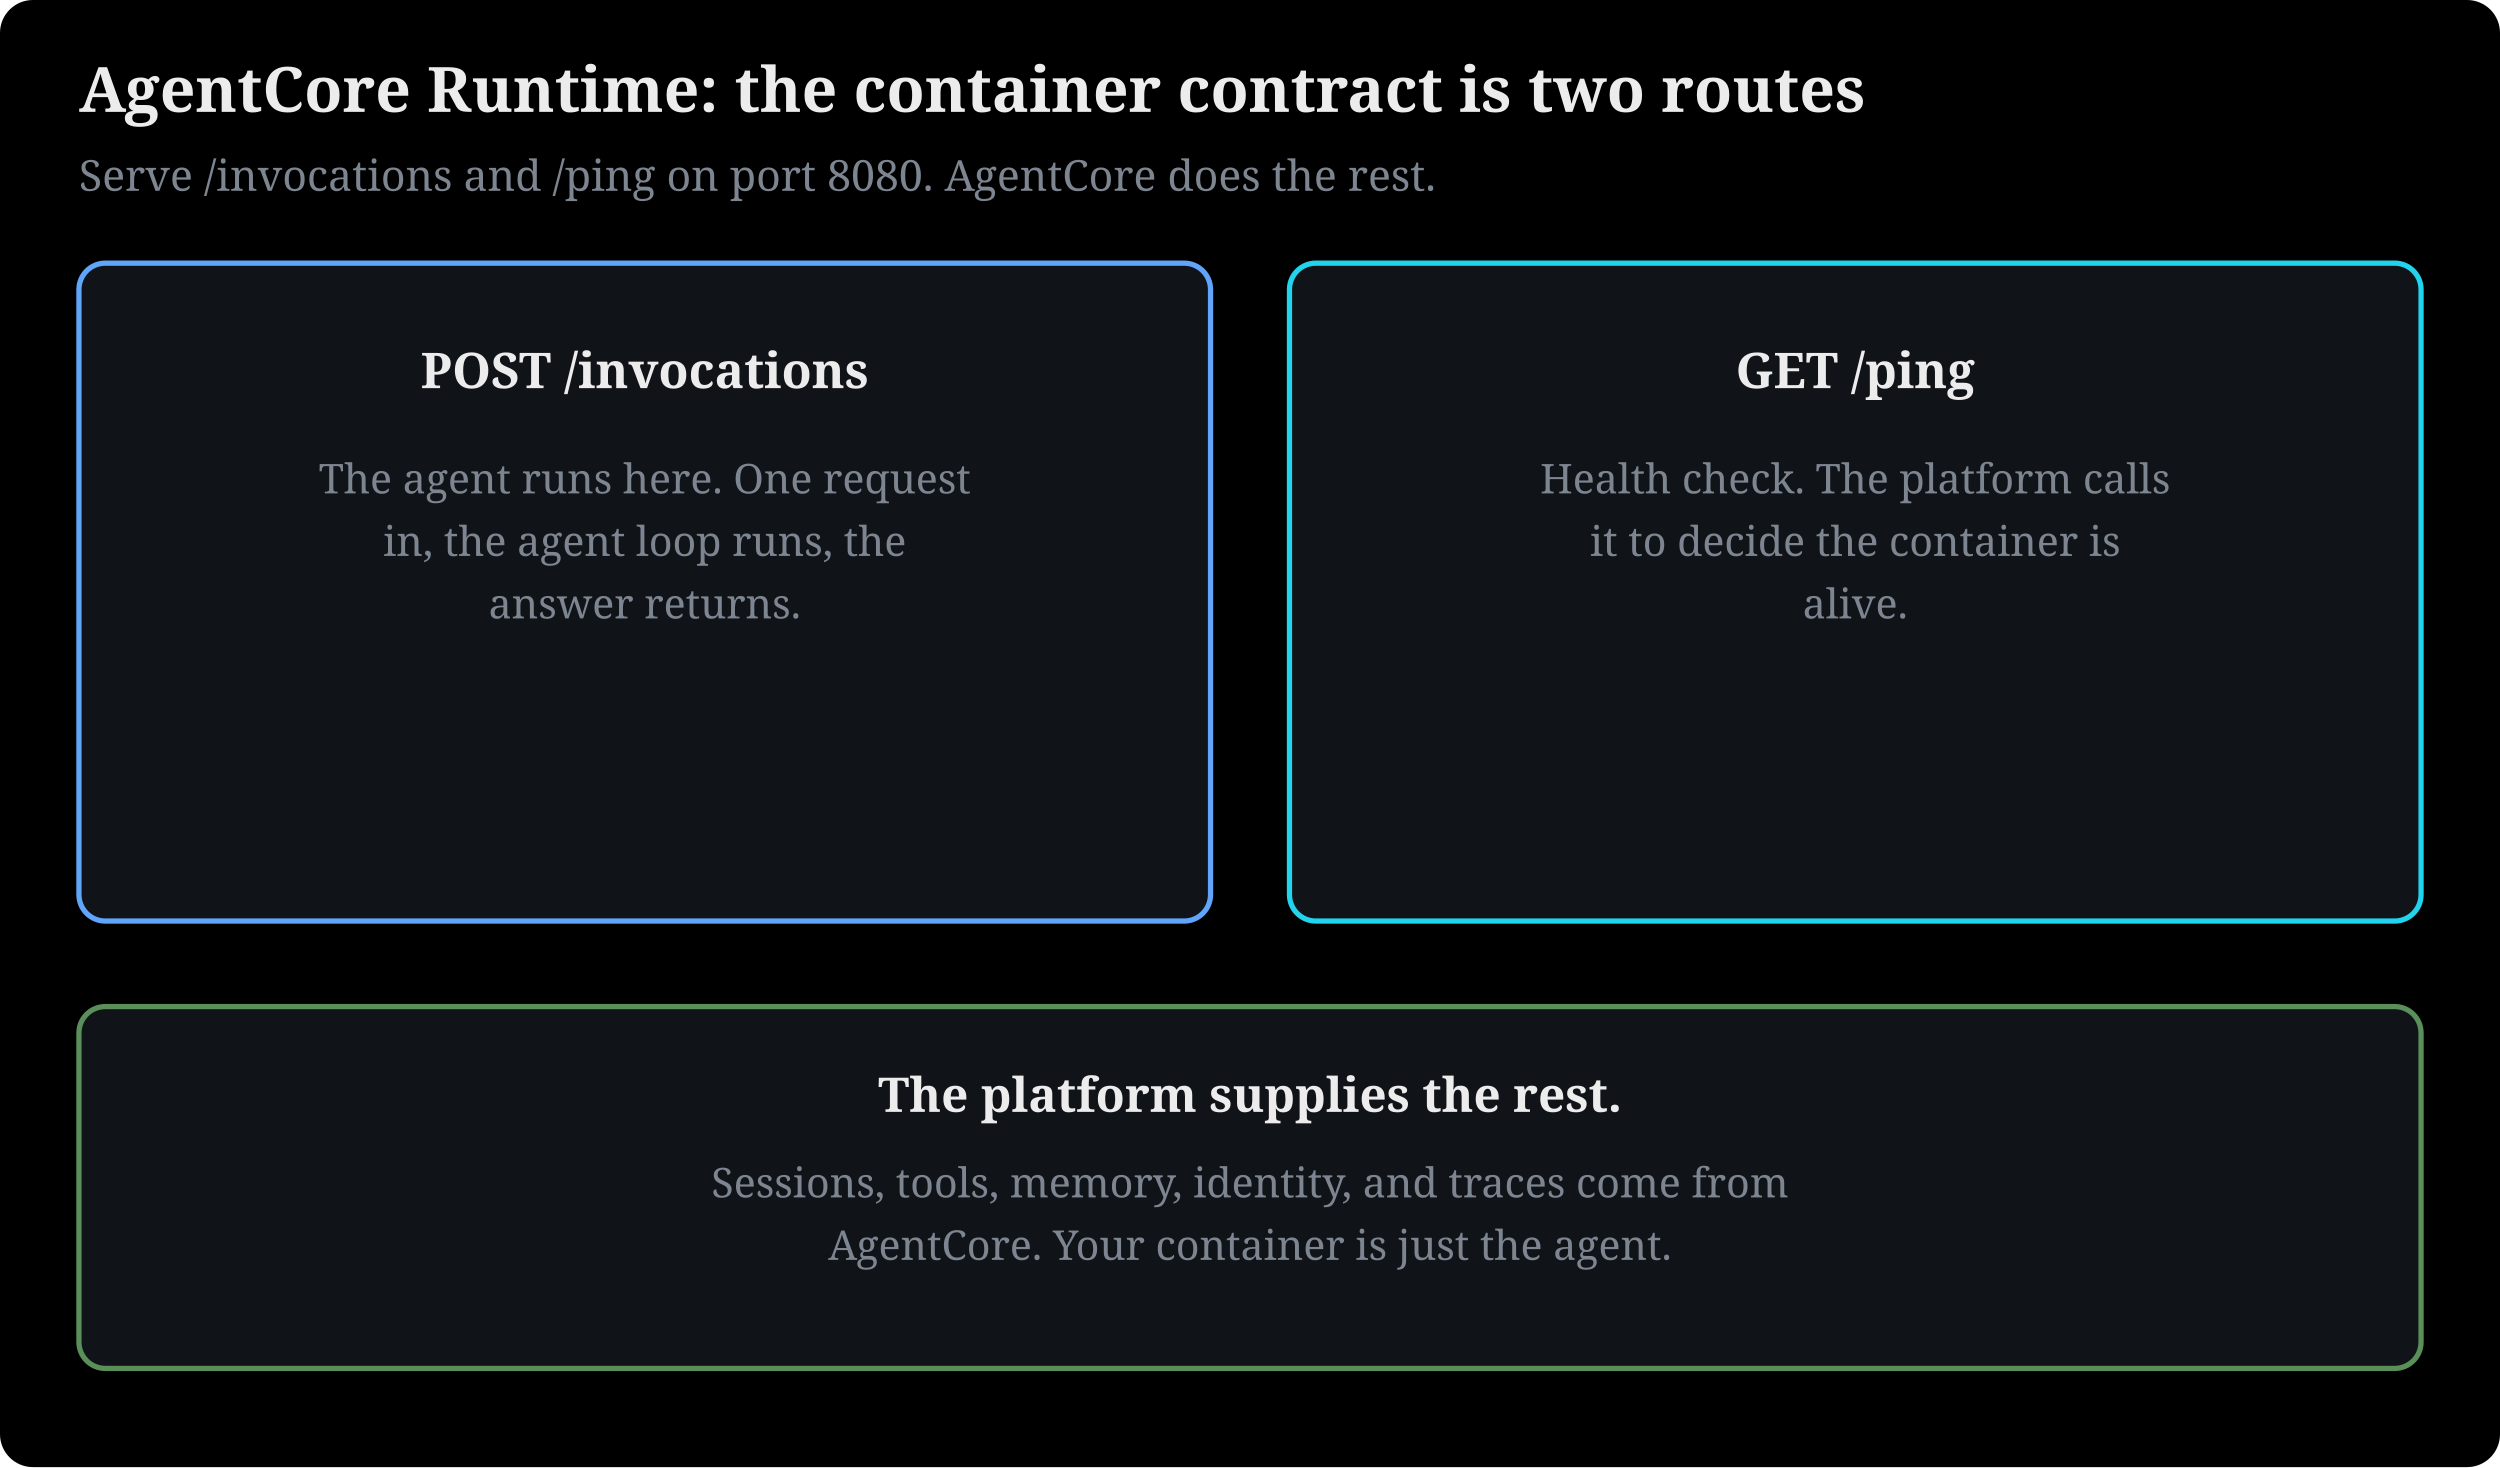
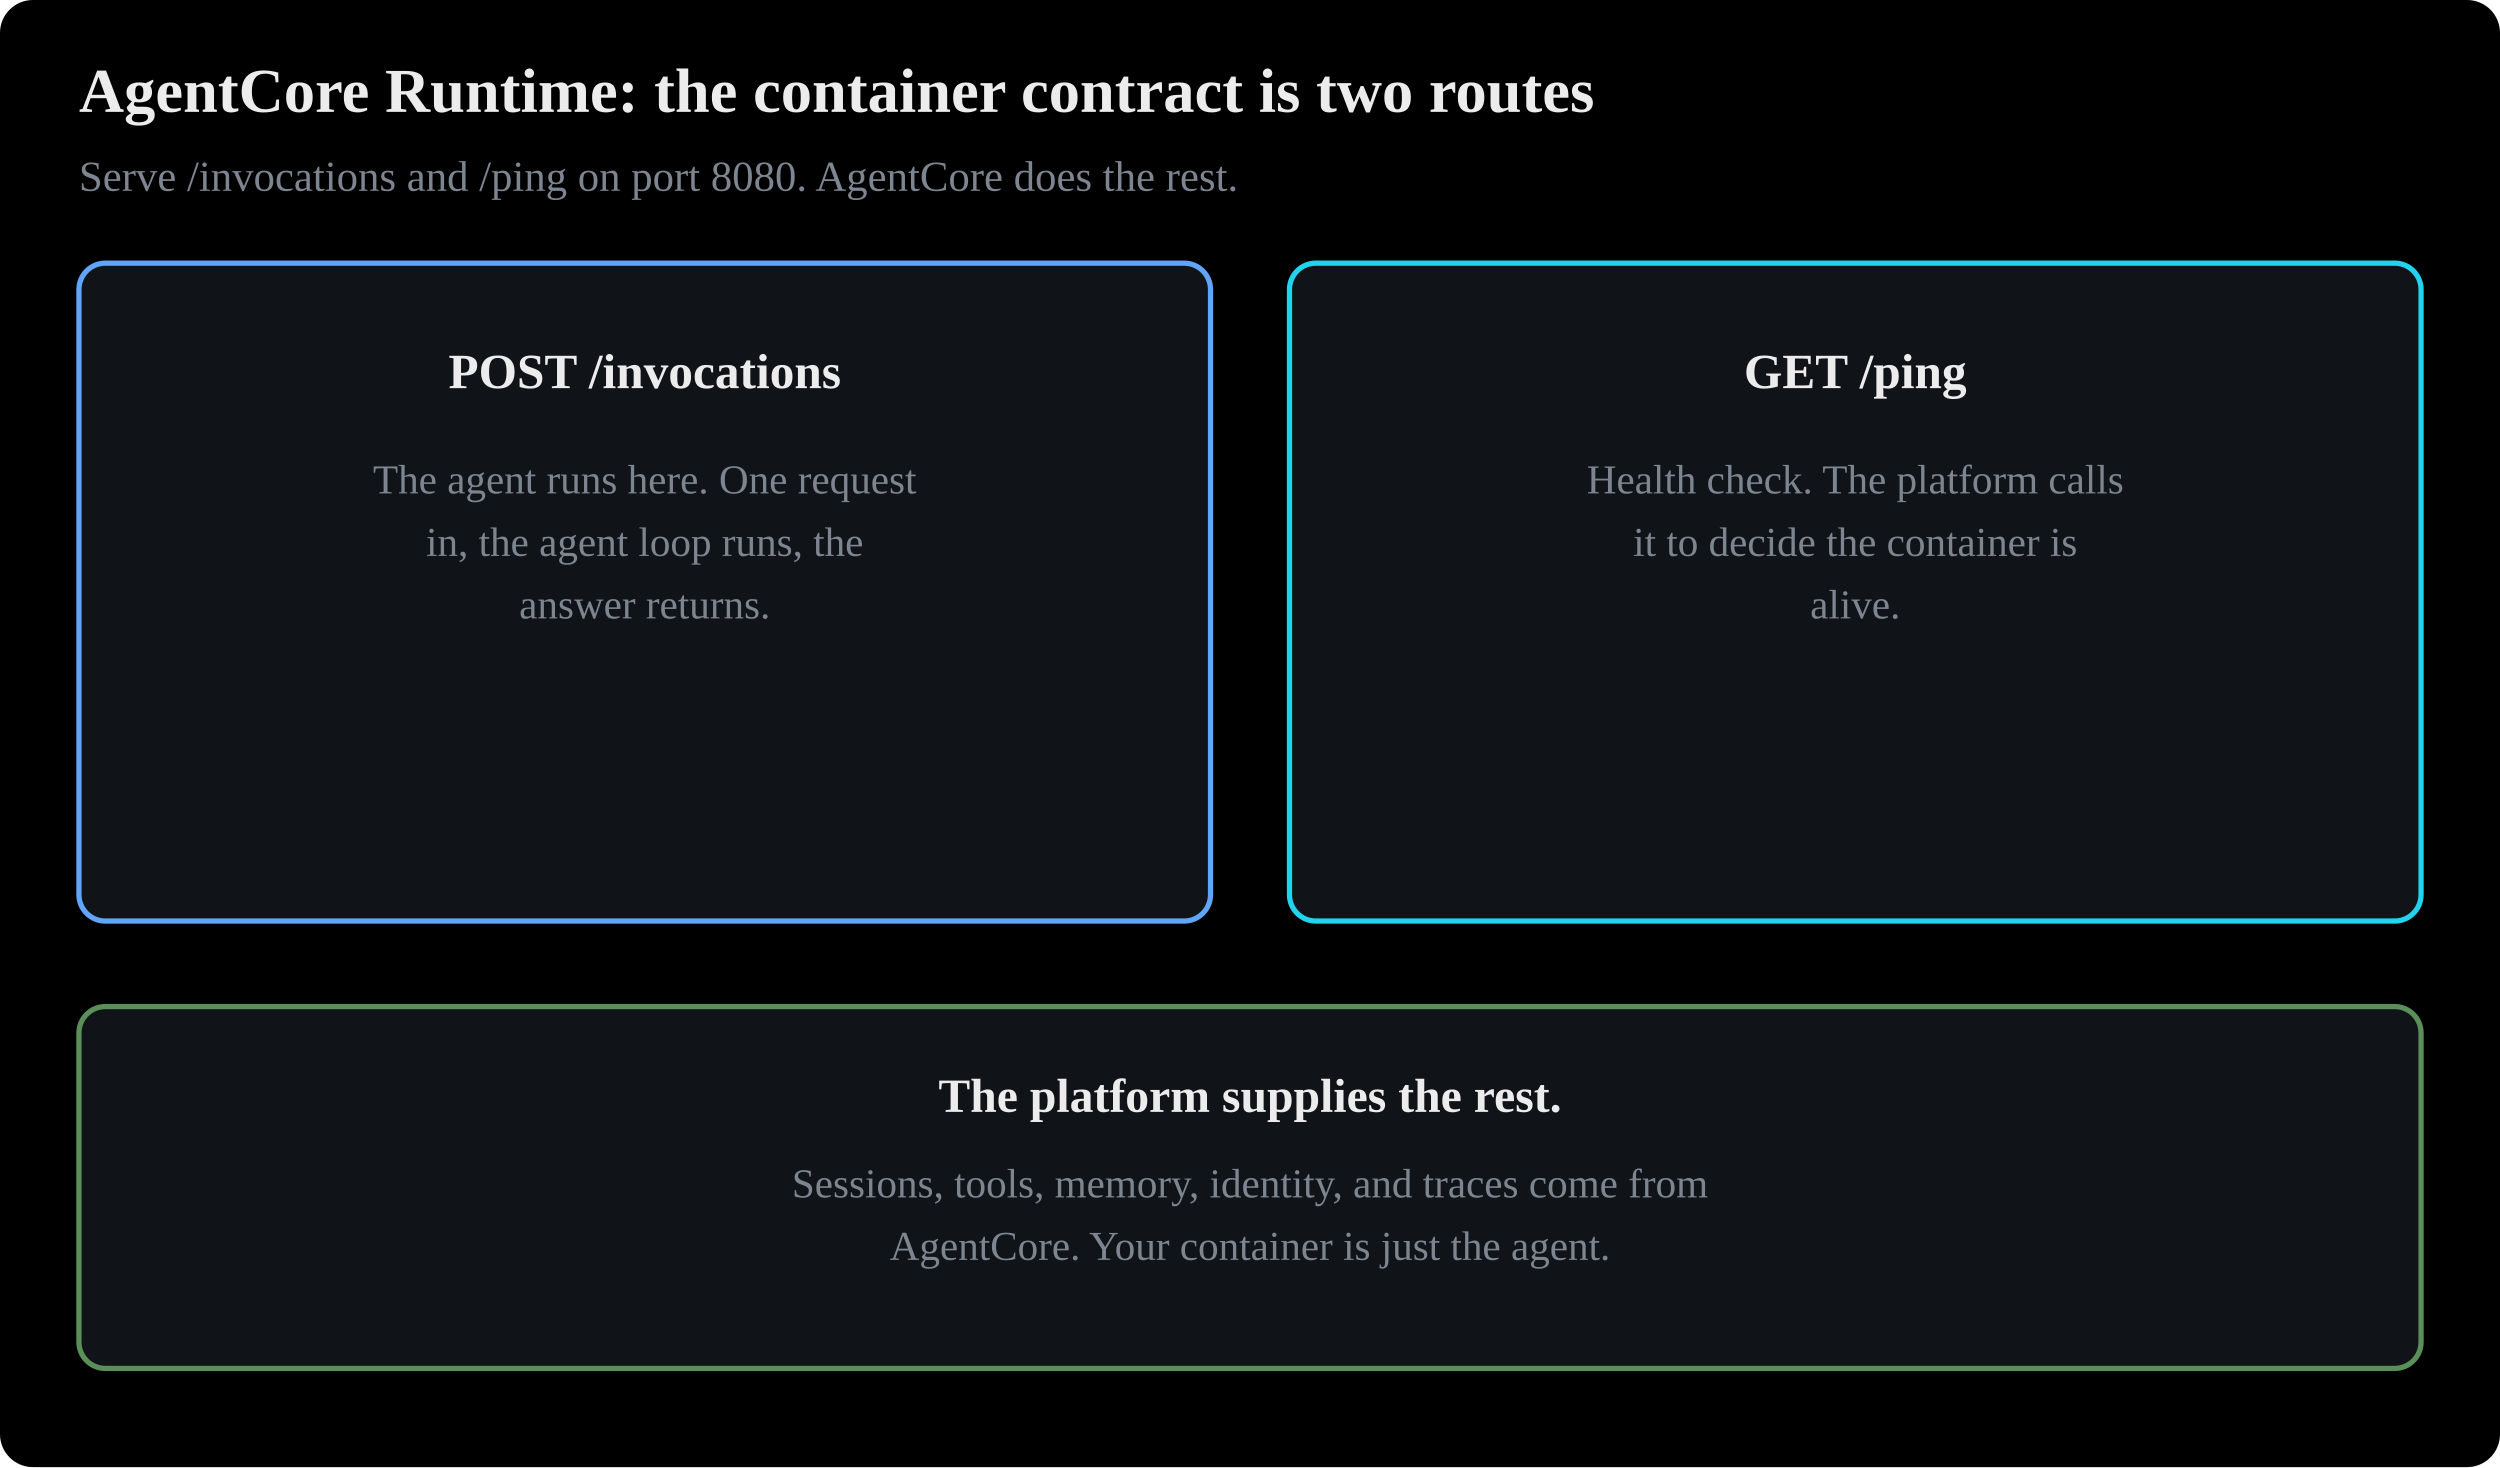
- <svg xmlns="http://www.w3.org/2000/svg" viewBox="0 0 760 446" width="100%" style="max-width:780px" font-family="Charis SIL, Georgia, serif" role="img" aria-label="AgentCore Runtime container contract: POST invocations runs the agent, GET ping is the health check; the platform supplies sessions, memory, identity, and traces">
+ <svg xmlns="http://www.w3.org/2000/svg" viewBox="0 0 760 446" width="100%" style="max-width:780px" font-family="Anthropic Sans, Inter, Source Sans 3, IBM Plex Sans, sans-serif" role="img" aria-label="AgentCore Runtime container contract: POST invocations runs the agent, GET ping is the health check; the platform supplies sessions, memory, identity, and traces">
  <rect x="0" y="0" width="760" height="446" fill="#000000" rx="10" />
  <defs>
    <marker id="ah" viewBox="0 0 10 10" refX="8" refY="5" markerWidth="7" markerHeight="7" orient="auto-start-reverse">
      <path d="M0,0 L10,5 L0,10 z" fill="#7d8590" />
    </marker>
  </defs>
  <text x="24" y="34" font-size="19" font-weight="bold" fill="#ececec">AgentCore Runtime: the container contract is two routes</text>
  <text x="24" y="58" font-size="13" fill="#7d8590">Serve /invocations and /ping on port 8080. AgentCore does the rest.</text>
  <rect x="24" y="80" width="344" height="200" rx="8" fill="#101318" stroke="#60a5fa" stroke-width="1.6" />
  <text x="196" y="118" text-anchor="middle" font-size="15" fill="#ececec" font-weight="bold">POST /invocations</text>
  <text x="196" y="150" text-anchor="middle" font-size="12.5" fill="#7d8590">The agent runs here. One request</text>
  <text x="196" y="169" text-anchor="middle" font-size="12.5" fill="#7d8590">in, the agent loop runs, the</text>
  <text x="196" y="188" text-anchor="middle" font-size="12.5" fill="#7d8590">answer returns.</text>
  <rect x="392" y="80" width="344" height="200" rx="8" fill="#101318" stroke="#22d3ee" stroke-width="1.6" />
  <text x="564" y="118" text-anchor="middle" font-size="15" fill="#ececec" font-weight="bold">GET /ping</text>
  <text x="564" y="150" text-anchor="middle" font-size="12.5" fill="#7d8590">Health check. The platform calls</text>
  <text x="564" y="169" text-anchor="middle" font-size="12.5" fill="#7d8590">it to decide the container is</text>
  <text x="564" y="188" text-anchor="middle" font-size="12.5" fill="#7d8590">alive.</text>
  <rect x="24" y="306" width="712" height="110" rx="8" fill="#101318" stroke="#5a8f5a" stroke-width="1.6" />
  <text x="380" y="338" text-anchor="middle" font-size="14.5" fill="#ececec" font-weight="bold">The platform supplies the rest.</text>
  <text x="380" y="364" text-anchor="middle" font-size="12.5" fill="#7d8590">Sessions, tools, memory, identity, and traces come from</text>
  <text x="380" y="383" text-anchor="middle" font-size="12.5" fill="#7d8590">AgentCore. Your container is just the agent.</text>
</svg>
